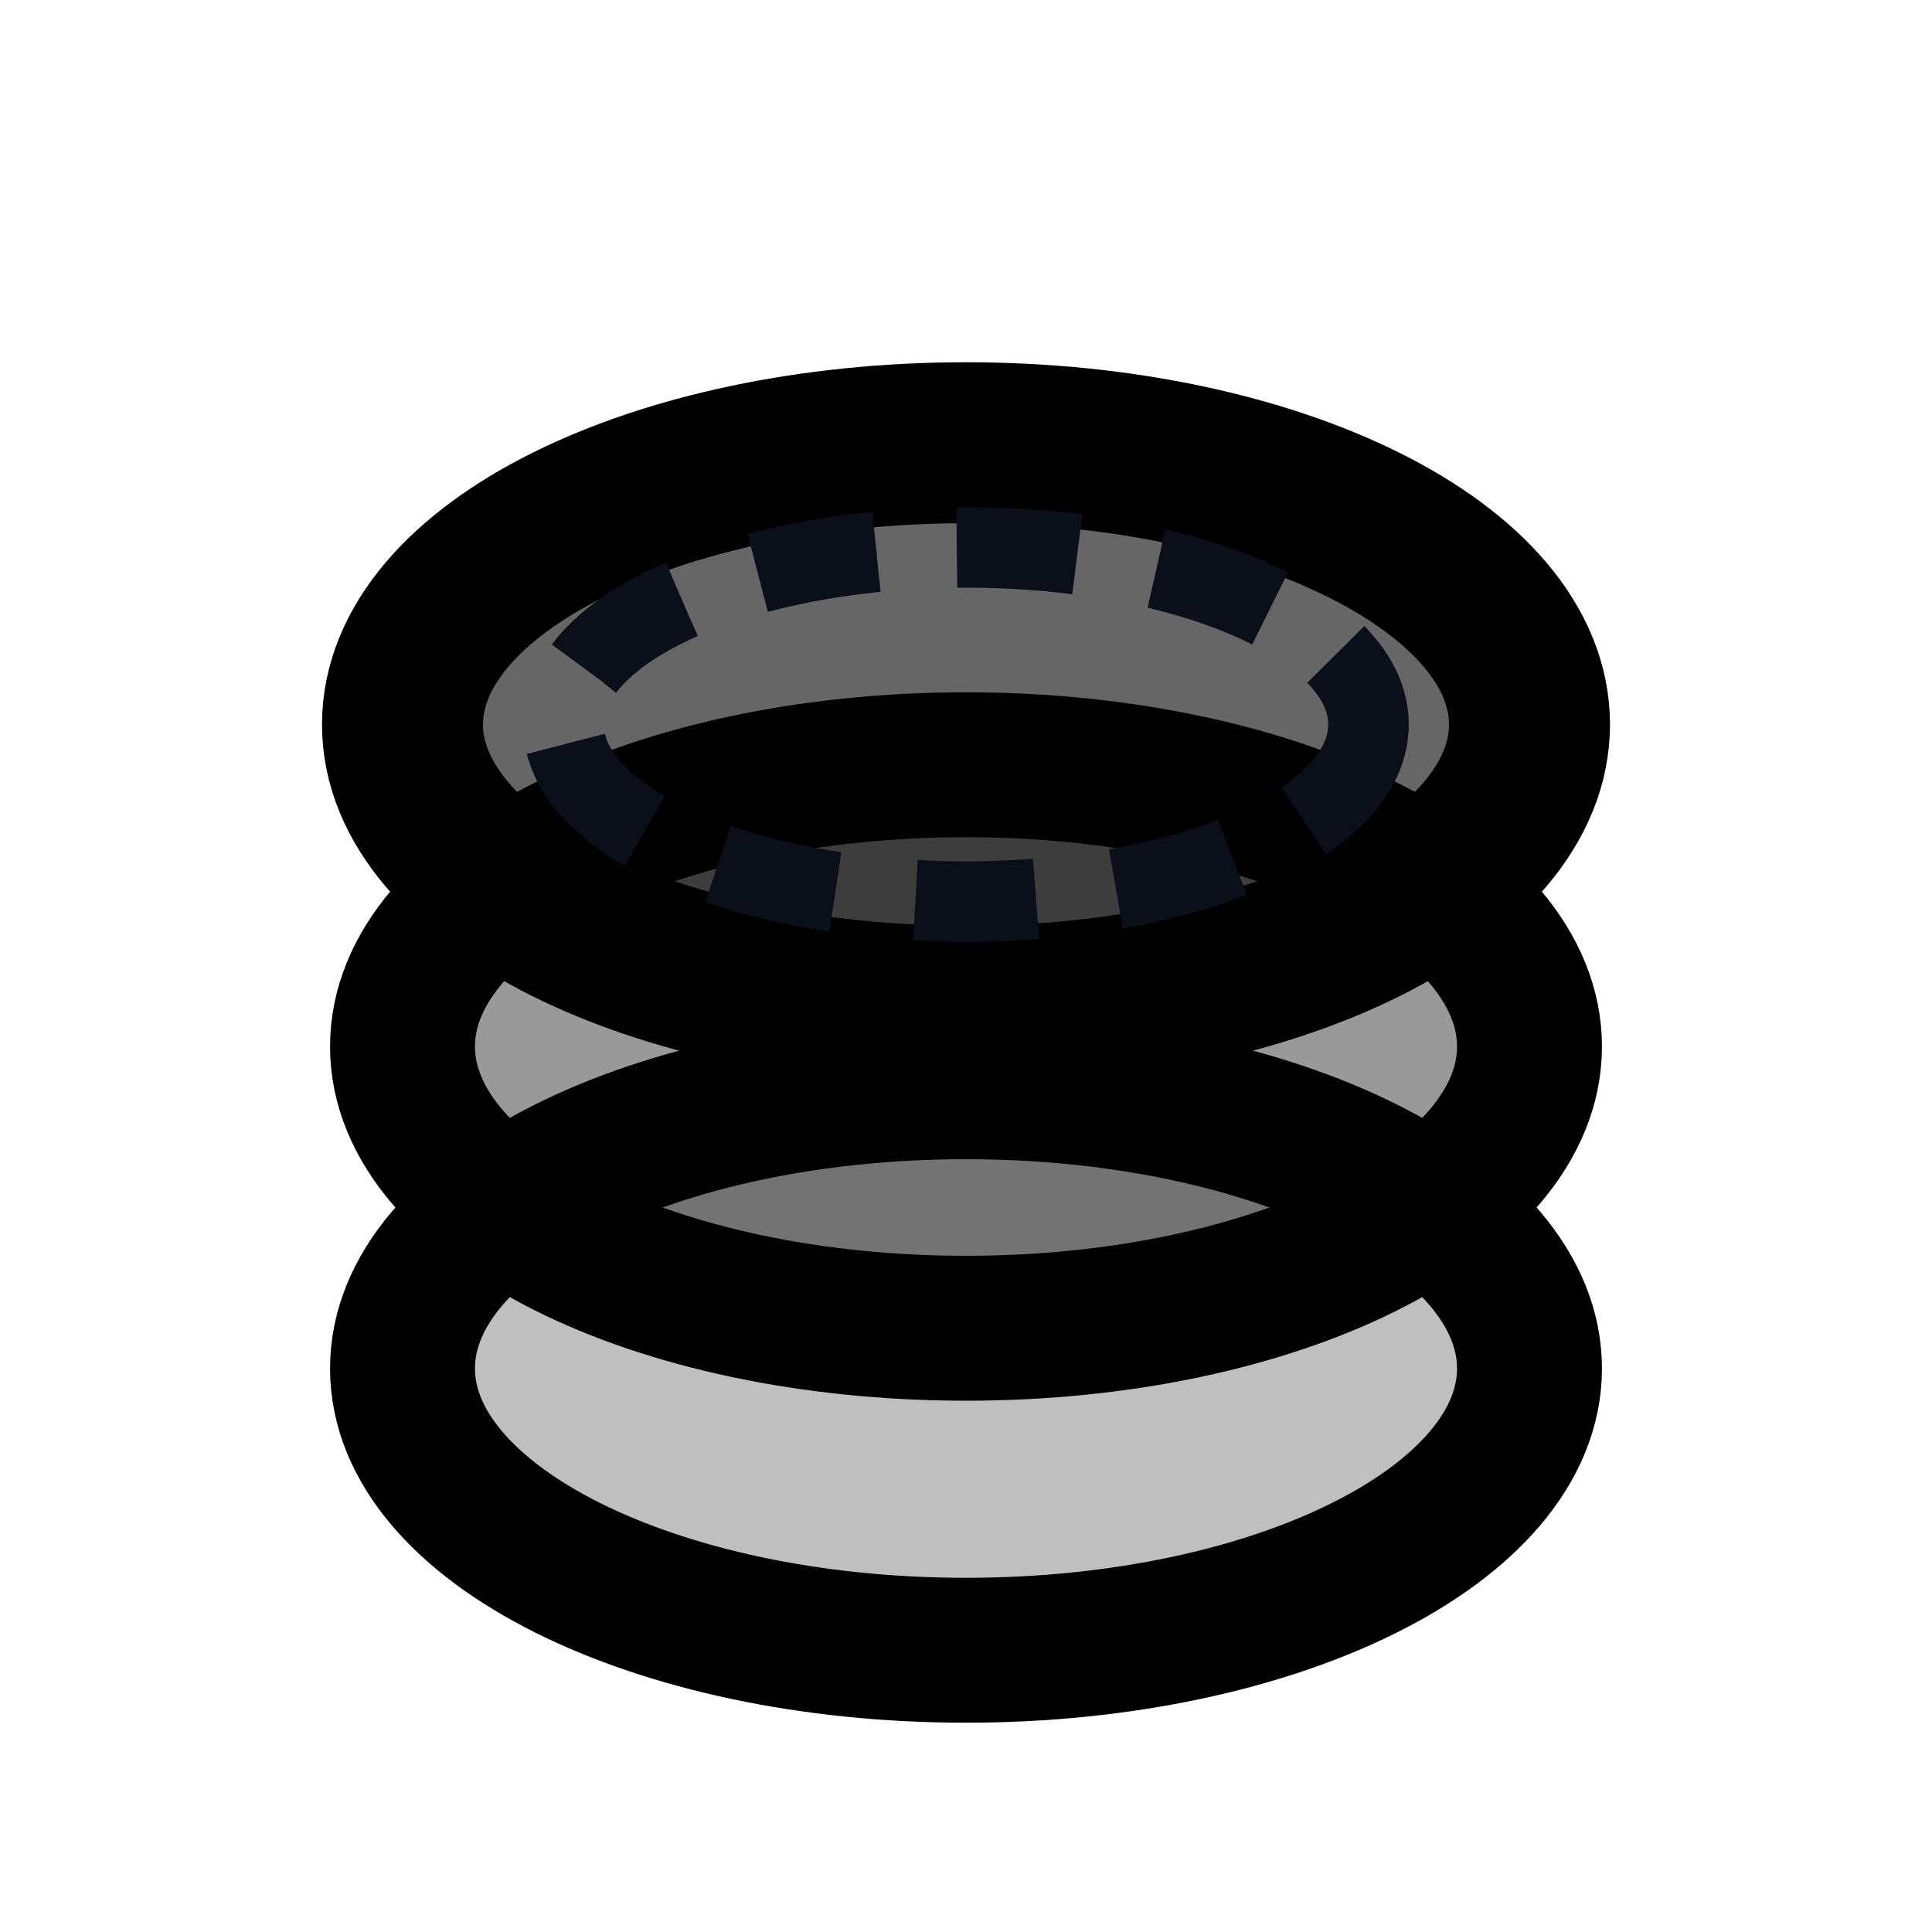
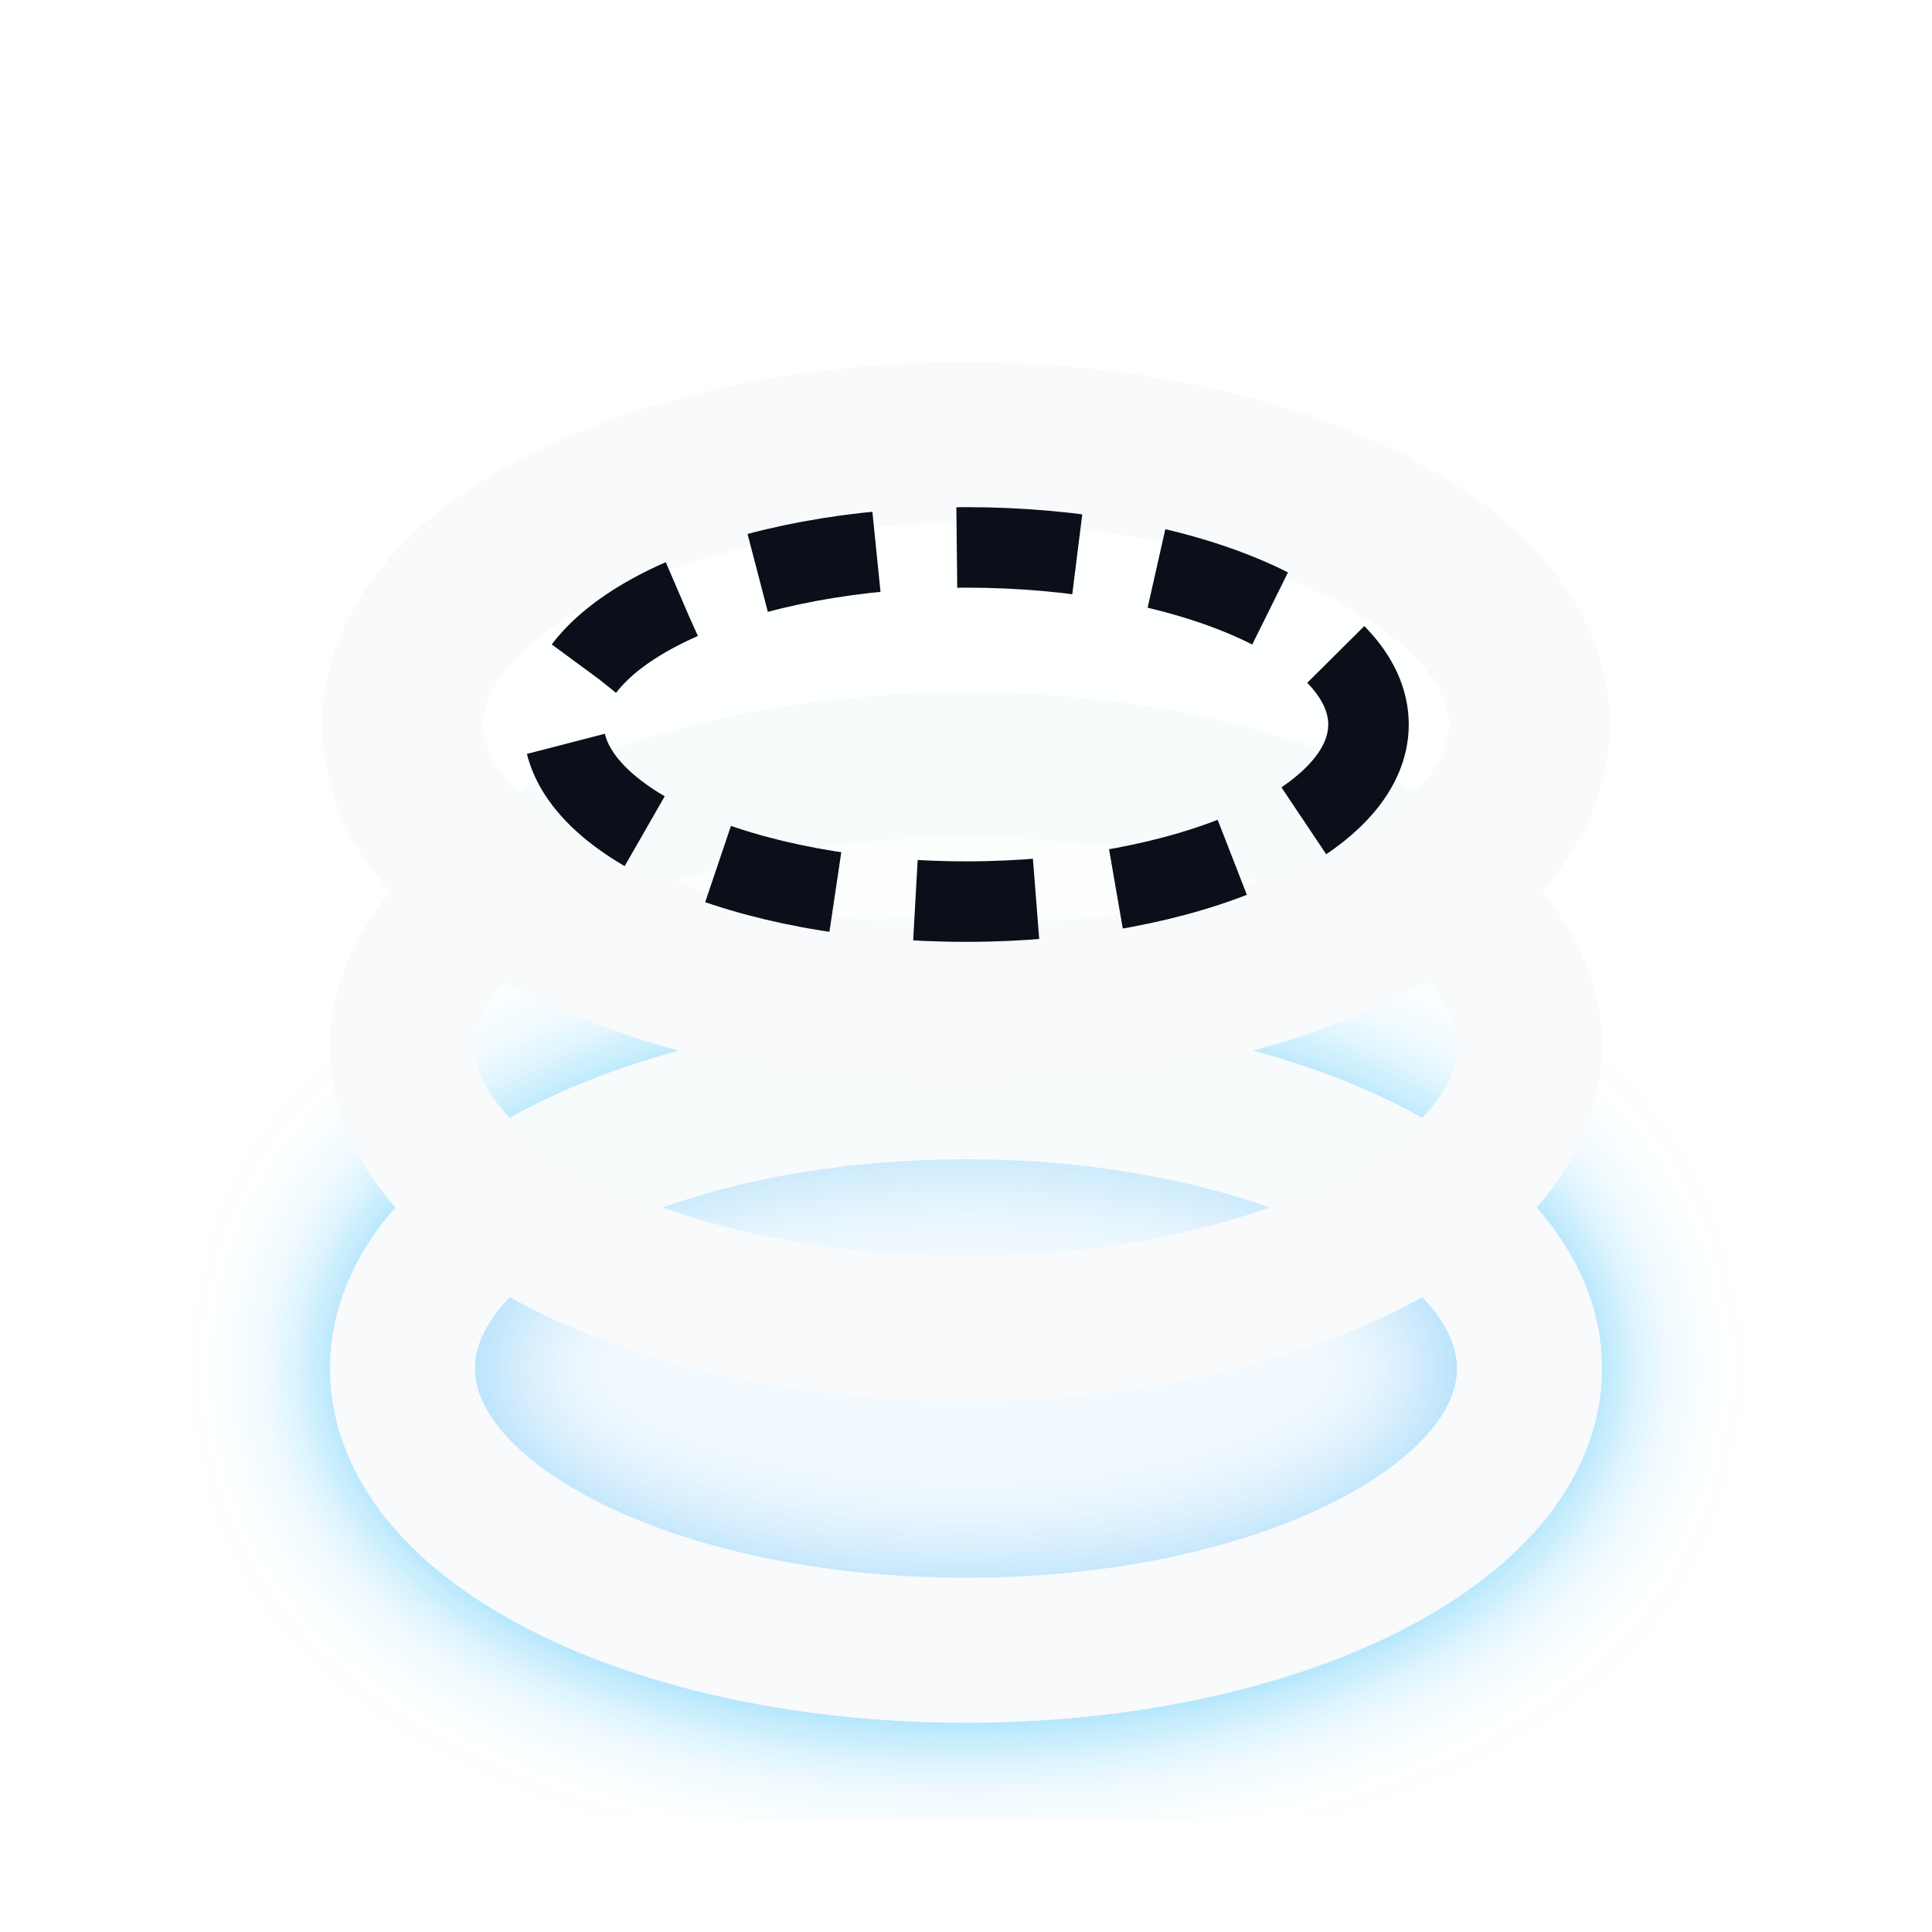
<svg xmlns="http://www.w3.org/2000/svg" viewBox="0 0 24 24" width="24" height="24">
-   <ellipse cx="12" cy="17" rx="7" ry="3.5" fill="currentColor" fill-opacity="0.25" stroke="currentColor" stroke-width="1.8" />
-   <ellipse cx="12" cy="13" rx="7" ry="3.5" fill="currentColor" fill-opacity="0.4" stroke="currentColor" stroke-width="1.8" />
-   <ellipse cx="12" cy="9" rx="7" ry="3.5" fill="currentColor" fill-opacity="0.6" stroke="currentColor" stroke-width="2" />
+   <defs>
+     <filter id="glow-wattepads" x="-30%" y="-30%" width="160%" height="160%">
+       <feDropShadow dx="0" dy="0" stdDeviation="0.75" flood-color="#38BDF8" flood-opacity="0.75" />
+     </filter>
+   </defs>
+   <ellipse cx="12" cy="17" rx="7" ry="3.5" fill="#F8FAFC" fill-opacity="0.14" stroke="#F8FAFC" filter="url(#glow-wattepads)" stroke-width="1.8" />
+   <ellipse cx="12" cy="13" rx="7" ry="3.5" fill="#F8FAFC" fill-opacity="0.14" stroke="#F8FAFC" stroke-width="1.8" />
+   <ellipse cx="12" cy="9" rx="7" ry="3.5" fill="#F8FAFC" fill-opacity="0.14" stroke="#F8FAFC" stroke-width="2" />
  <ellipse cx="12" cy="9" rx="5" ry="2.2" fill="none" stroke="#0b0f19" stroke-width="1" stroke-dasharray="1.5 1" />
</svg>
